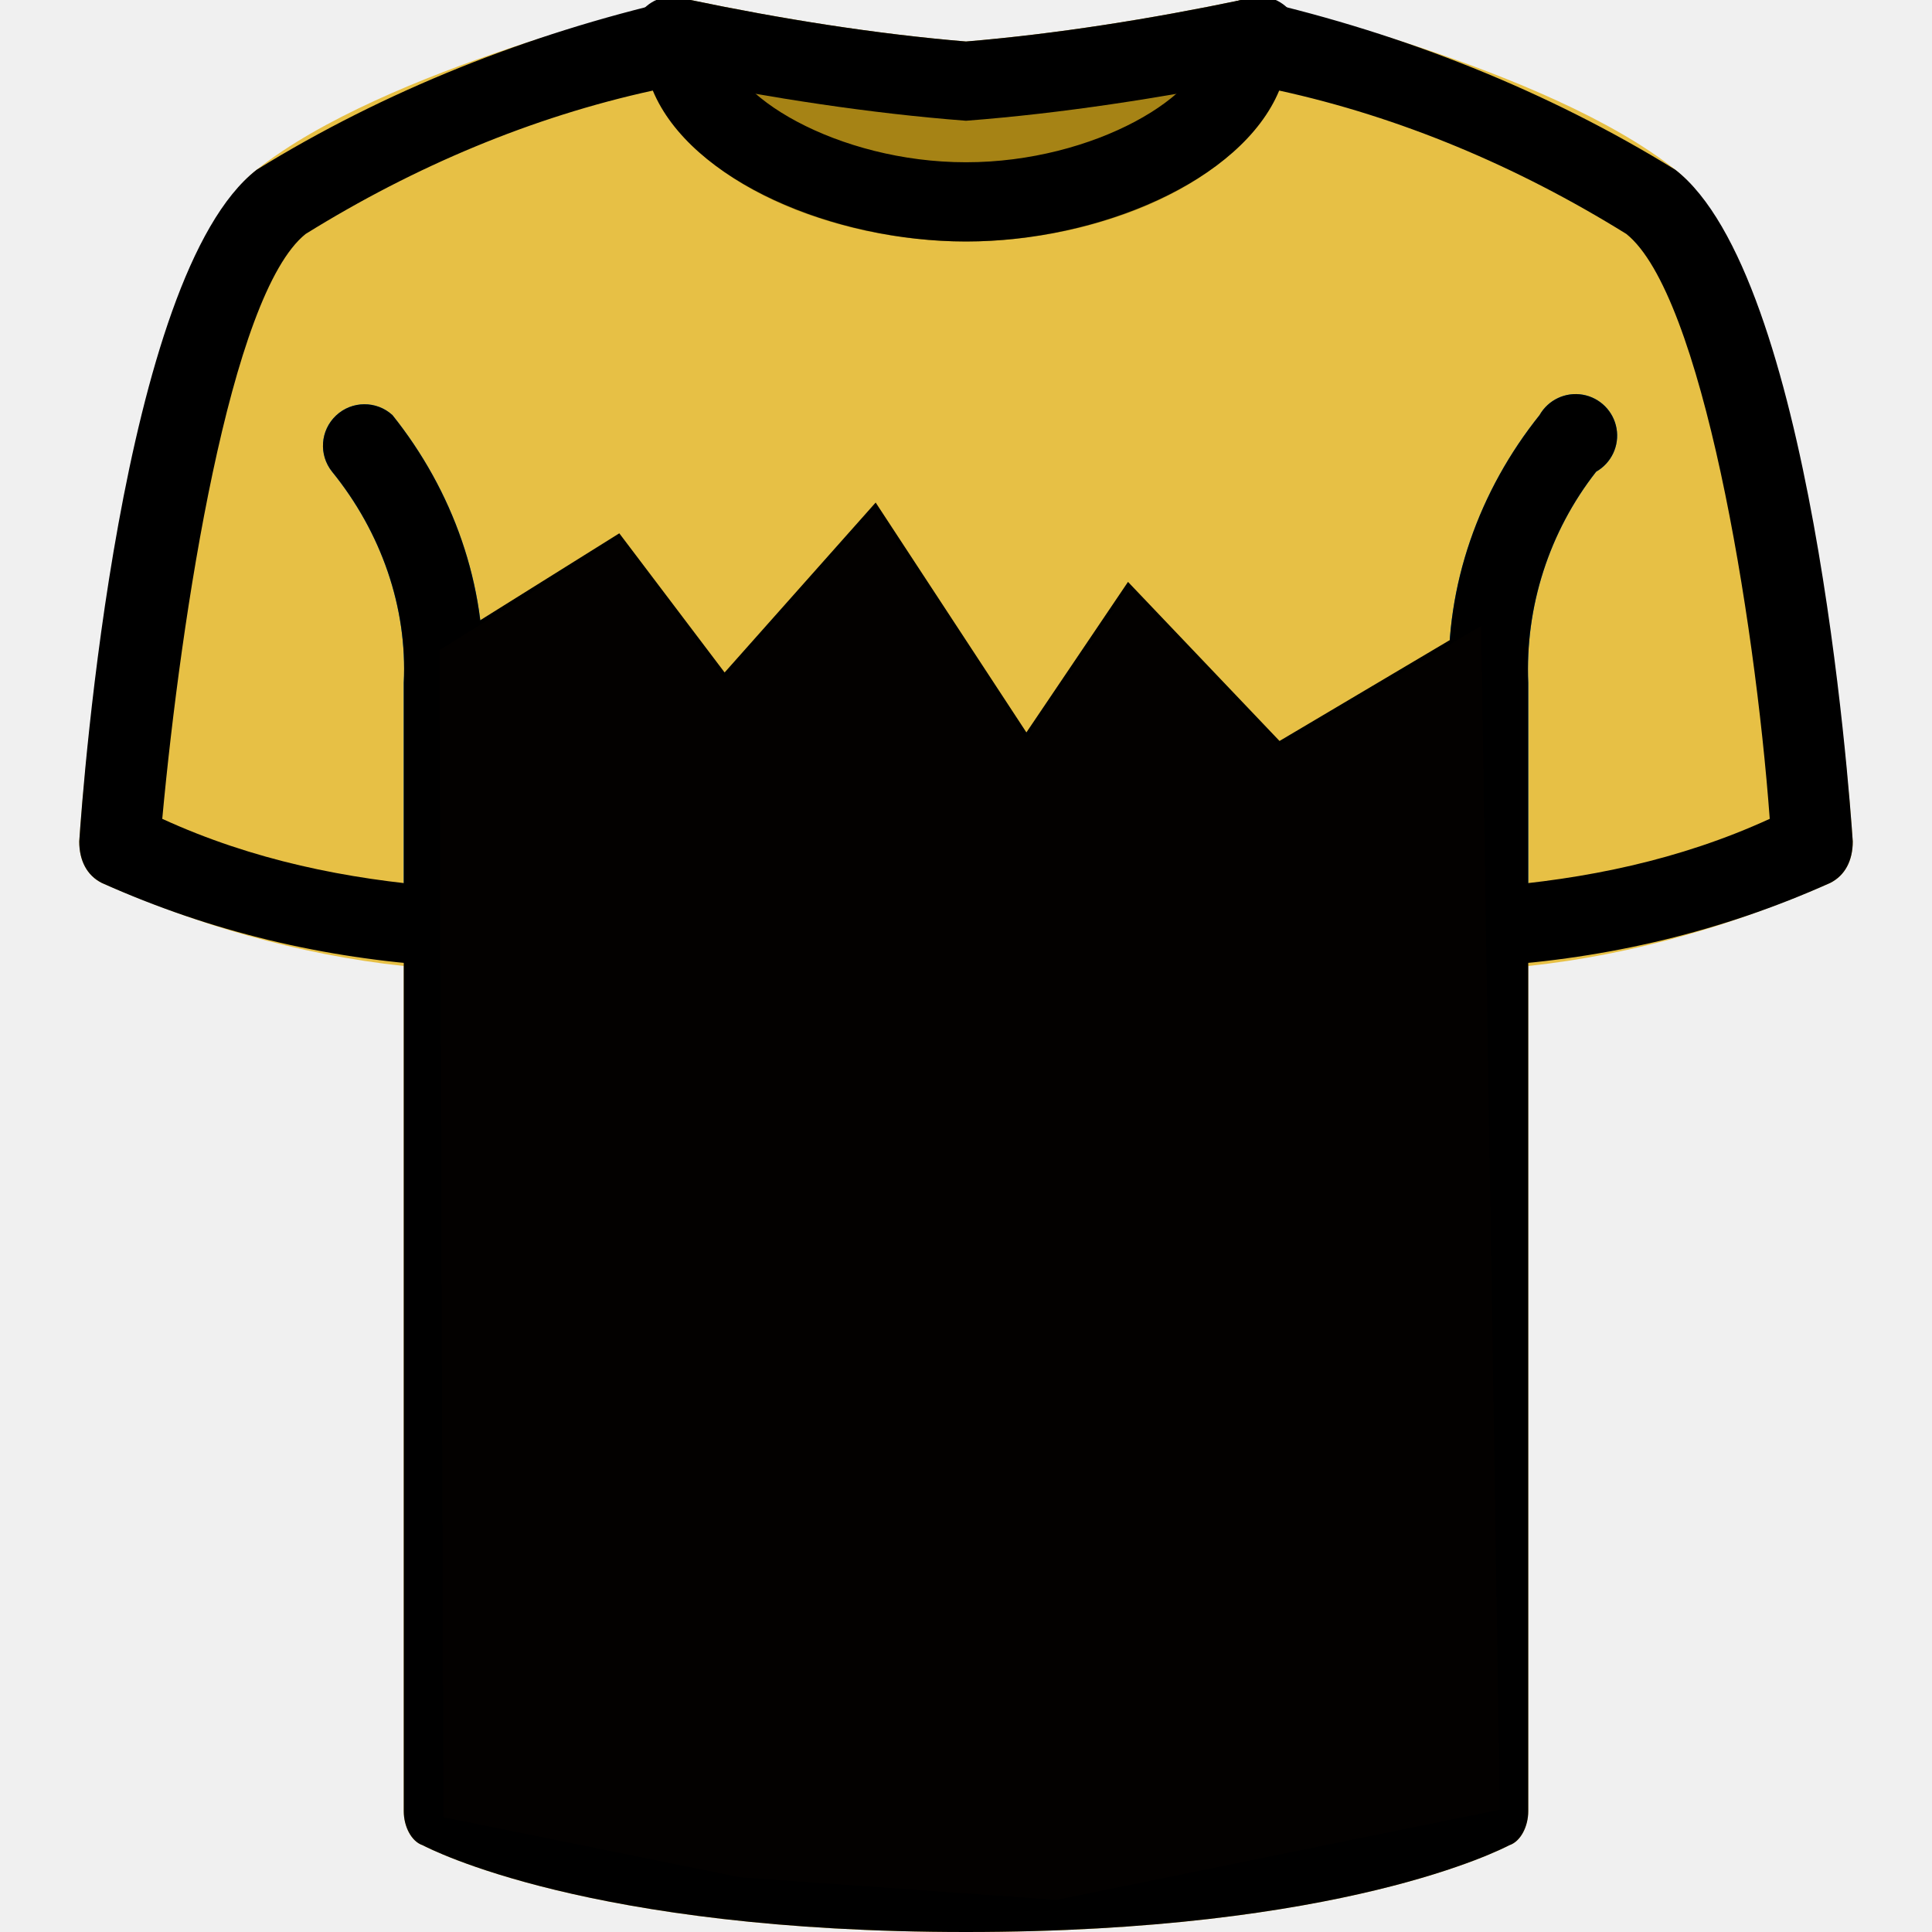
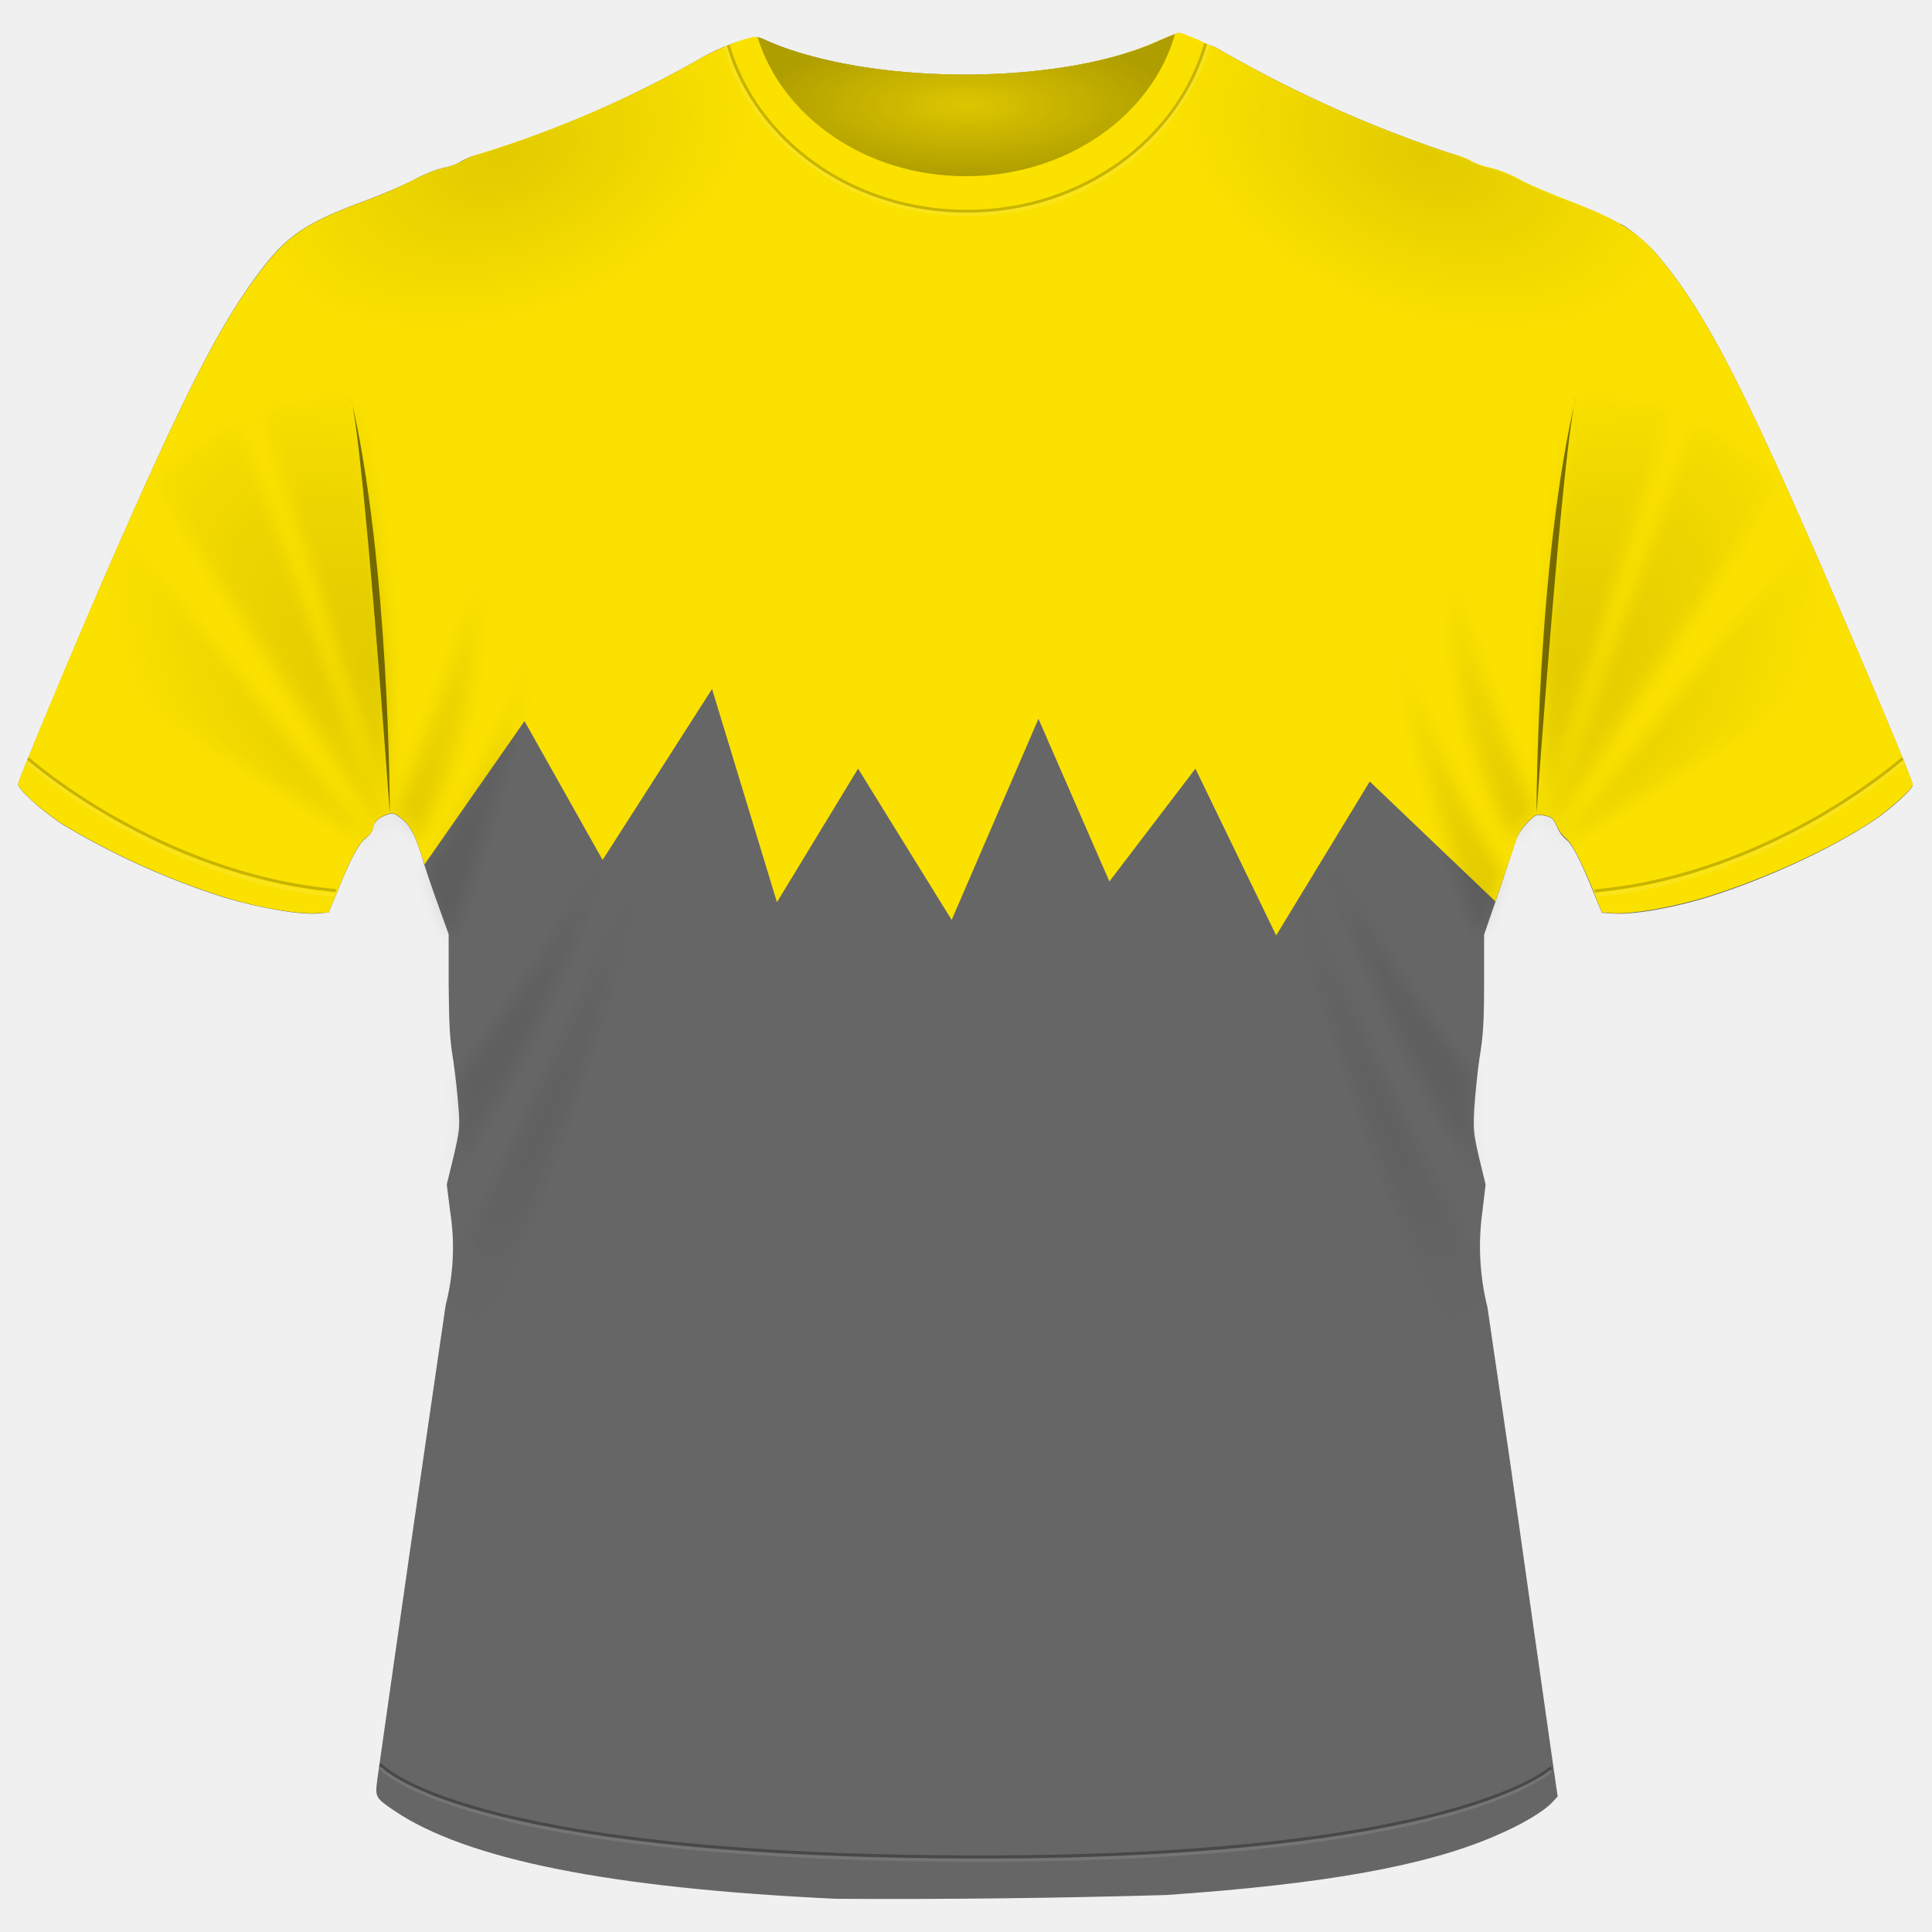
- <svg xmlns="http://www.w3.org/2000/svg" version="1" viewBox="0 0 512 512">
-   <path fill="#e7c045" d="M444 45C410 18 336 1 333 0a11 11 0 0 0-13 11c0 14-30 32-64 32s-64-18-64-32c0-4-1-7-4-9s-6-2-9-2c-3 1-77 18-111 45-35 28-46 163-47 178 0 5 2 9 6 11 25 11 52 19 80 22v224c0 4 2 8 5 9 2 1 44 23 144 23s142-22 144-23c3-1 5-5 5-9V256c28-3 55-11 80-22 4-2 6-6 6-11-1-15-12-150-47-178z" />
-   <g fill="#0288d1">
-     <path d="M117 256c-6 0-10-5-10-11v-64c1-20-6-40-19-56a11 11 0 0 1 16-15c16 20 25 45 24 71v64c0 6-5 11-11 11zM395 256c-6 0-11-5-11-11v-64c-1-26 8-51 24-71a11 11 0 1 1 15 15 85 85 0 0 0-18 56v64c0 6-4 11-10 11z" />
+ <svg xmlns="http://www.w3.org/2000/svg" xmlns:xlink="http://www.w3.org/1999/xlink" width="512" height="512" version="1.1" id="svg162">
+   <defs id="defs120">
+     <linearGradient id="e">
+       <stop offset="0" id="stop2" />
+       <stop offset=".6" stop-opacity=".6" id="stop4" />
+       <stop offset="1" stop-opacity="0" id="stop6" />
+     </linearGradient>
+     <linearGradient id="b">
+       <stop offset="0" id="stop9" />
+       <stop offset=".7" id="stop11" />
+       <stop offset="1" stop-opacity="0" id="stop13" />
+     </linearGradient>
+     <linearGradient id="l">
+       <stop offset="0" id="stop16" />
+       <stop offset="1" stop-opacity="0" id="stop18" />
+     </linearGradient>
+     <linearGradient id="j">
+       <stop offset="0" id="stop21" />
+       <stop offset=".5" stop-opacity=".6" id="stop23" />
+       <stop offset="1" stop-opacity="0" id="stop25" />
+     </linearGradient>
+     <linearGradient id="i">
+       <stop offset="0" stop-opacity=".4" id="stop28" />
+       <stop offset="1" id="stop30" />
+     </linearGradient>
+     <filter id="r" width="1.3" height="1.1" x="-.1" y="0" color-interpolation-filters="sRGB">
+       <feGaussianBlur stdDeviation="4" id="feGaussianBlur33" />
+     </filter>
+     <linearGradient id="k">
+       <stop offset="0" id="stop36" />
+       <stop offset=".5" stop-opacity=".6" id="stop38" />
+       <stop offset="1" stop-opacity="0" id="stop40" />
+     </linearGradient>
+     <filter id="t" width="1.3" height="1.1" x="-.1" y="0" color-interpolation-filters="sRGB">
+       <feGaussianBlur stdDeviation="4" id="feGaussianBlur43" />
+     </filter>
+     <linearGradient id="m">
+       <stop offset="0" id="stop46" />
+       <stop offset="1" stop-opacity="0" id="stop48" />
+     </linearGradient>
+     <linearGradient id="n">
+       <stop offset="0" id="stop51" />
+       <stop offset=".5" stop-opacity=".6" id="stop53" />
+       <stop offset="1" stop-opacity="0" id="stop55" />
+     </linearGradient>
+     <filter id="x" width="1.3" height="1.1" x="-.1" y="0" color-interpolation-filters="sRGB">
+       <feGaussianBlur stdDeviation="4" id="feGaussianBlur58" />
+     </filter>
+     <linearGradient id="o">
+       <stop offset="0" id="stop61" />
+       <stop offset=".5" stop-opacity=".6" id="stop63" />
+       <stop offset="1" stop-opacity="0" id="stop65" />
+     </linearGradient>
+     <filter id="z" width="1.3" height="1.1" x="-.1" y="0" color-interpolation-filters="sRGB">
+       <feGaussianBlur stdDeviation="4" id="feGaussianBlur68" />
+     </filter>
+     <linearGradient id="a">
+       <stop offset="0" stop-color="#d62626" id="stop71" />
+       <stop offset=".7" stop-color="#c52b2b" id="stop73" />
+       <stop offset="1" stop-color="#b62424" id="stop75" />
+     </linearGradient>
+     <linearGradient id="c">
+       <stop offset="0" id="stop78" />
+       <stop offset=".5" stop-opacity=".6" id="stop80" />
+       <stop offset="1" stop-opacity="0" id="stop82" />
+     </linearGradient>
+     <linearGradient id="d">
+       <stop offset="0" id="stop85" />
+       <stop offset=".5" stop-opacity=".6" id="stop87" />
+       <stop offset="1" stop-opacity="0" id="stop89" />
+     </linearGradient>
+     <linearGradient id="f">
+       <stop offset="0" id="stop92" />
+       <stop offset=".6" stop-opacity=".6" id="stop94" />
+       <stop offset="1" stop-opacity="0" id="stop96" />
+     </linearGradient>
+     <linearGradient id="g">
+       <stop offset="0" stop-color="#d62626" id="stop99" />
+       <stop offset=".7" stop-color="#c52b2b" id="stop101" />
+       <stop offset="1" stop-color="#b62424" id="stop103" />
+     </linearGradient>
+     <linearGradient id="h">
+       <stop offset="0" stop-color="#d62626" id="stop106" />
+       <stop offset=".7" stop-color="#c52b2b" id="stop108" />
+       <stop offset="1" stop-color="#b62424" id="stop110" />
+     </linearGradient>
+     <radialGradient id="p" cx="482.9" cy="206.2" r="105" fx="482.9" fy="206.2" gradientTransform="matrix(.8 0 0 -.27222 -99.5 1848.7)" gradientUnits="userSpaceOnUse" xlink:href="#i" />
+     <radialGradient id="q" cx="239" cy="514" r="95" fx="239" fy="514" gradientTransform="matrix(-1.07766 -1.42692 .96038 -.72532 -50.4 1203.7)" gradientUnits="userSpaceOnUse" xlink:href="#j" />
+     <radialGradient id="s" cx="239" cy="514" r="95" fx="239" fy="514" gradientTransform="matrix(-1.07766 -1.42692 .96038 -.72532 -63 863)" gradientUnits="userSpaceOnUse" xlink:href="#k" />
+     <radialGradient id="u" cx="242" cy="232" r="132.7" fx="242" fy="232" gradientTransform="matrix(.74953 .27966 .17284 -.46323 -120.6 1811.7)" gradientUnits="userSpaceOnUse" xlink:href="#l" />
+     <radialGradient id="v" cx="242" cy="232" r="132.7" fx="242" fy="232" gradientTransform="matrix(-.74953 .27966 -.17284 -.46323 693.5 1811.7)" gradientUnits="userSpaceOnUse" xlink:href="#m" />
+     <radialGradient id="w" cx="264.1" cy="512.8" r="95" fx="264.1" fy="512.8" gradientTransform="matrix(.6022 2.36645 -1.09438 .27849 619.9 -159.6)" gradientUnits="userSpaceOnUse" xlink:href="#n" />
+     <radialGradient id="y" cx="264.1" cy="512.8" r="95" fx="264.1" fy="512.8" gradientTransform="matrix(.6022 2.36645 -1.09438 .27849 435 -593)" gradientUnits="userSpaceOnUse" xlink:href="#o" />
+   </defs>
+   <g id="g993">
+     <path id="path122" d="M221.6 503.2c-59.9-2.8-98-10.4-117.2-23.4-5-3.4-5-3.6-4.4-8.3a26844 26844 0 0 1 18.1-125.6 61 61 0 0 0 1.2-24.8l-.9-7.2 1.8-7.4c1.6-6.8 1.7-8 1.3-12.9-.2-3-.8-8.7-1.4-12.7-1-5.9-1.1-10-1.2-20.3v-13l-2.8-7.8c-1.6-4.4-3.5-10-4.3-12.7-1.8-5.9-3.2-8.5-5.6-10.3-1.7-1.3-2-1.4-3.6-.9-2.3.8-3.4 1.8-3.8 3.6-.1.9-1 2-1.9 2.7-1.7 1.2-3.8 5-7.3 13.6l-2.5 6-2.8.3c-5.4.3-14.8-1.3-24.7-4.2a201 201 0 0 1-43.5-19.7c-5.7-3.9-11.3-9-11.3-10.4 0-.9 13.9-34.1 22.8-54.7 21.6-49.6 31-68 42.3-82.5C76.6 62 81.8 58.7 97.3 53c4-1.5 9.6-3.9 12.3-5.3 2.8-1.5 6.2-2.9 7.9-3.2 1.6-.3 3.8-1 4.8-1.8 1-.6 3.1-1.5 4.7-1.8a292 292 0 0 0 57.2-24.6 51.8 51.8 0 0 1 16-6.5c.6 0 2 .4 2.8.9a64 64 0 0 0 6.2 2.4c28.8 9.7 74 8.7 98-2.3 2.4-1.1 4.7-2 5-2 .5 0 2.7.8 5 1.8s4.4 1.8 4.7 1.8a329.4 329.4 0 0 0 61.8 28c2.4.7 5.2 1.7 6.2 2.4a18 18 0 0 0 5 1.8c1.8.3 5.2 1.7 7.6 3 2.3 1.3 8.6 4 13.8 6a86.7 86.7 0 0 1 12.9 5.7c1.1 0 7.3 5 9.8 8 13.6 16 24.4 37.4 52.9 104.3 9.9 23.2 15 35.6 15 36.5 0 1-6 6.5-10.4 9.4-11 7.3-27.4 15-43 20-9.5 3-20.5 5-26.1 4.6l-2.9-.2-2.7-6.6c-3.3-8-5.4-12-7-13a8.3 8.3 0 0 1-2.1-3c-1.2-2.6-1.3-2.7-3.8-3.2-1.7-.3-2-.2-4 1.8a14.3 14.3 0 0 0-3 4.3l-4.6 13.9-4 11.6v12.6c0 10.2-.2 14.1-1.2 20-.6 4.1-1.2 10.2-1.4 13.5-.3 5.6-.2 6.6 1.3 13.1l1.7 7-.8 6.8a67 67 0 0 0 1.3 25.8l6 41a56564.9 56564.9 0 0 0 12 84.5l.6 4.1-1.5 1.6c-2.4 2.5-8.3 6-15.2 8.9-18.3 7.9-45.1 12.7-87 15.6a2531.3 2531.3 0 0 1-87.5 1z" fill="#666" />
+     <path style="fill:#fae100;fill-opacity:1" id="path124" d="M312.3 8.7c-.4 0-2.7 1-5.1 2-24 11.1-69.2 12.1-98 2.4a64 64 0 0 1-6.2-2.4c-.9-.5-2.2-.9-2.8-.9-2.6 0-11.4 3.6-16 6.5A292 292 0 0 1 127 40.8c-1.6.4-3.7 1.3-4.7 2-1 .6-3.2 1.4-4.8 1.7-1.7.3-5 1.7-8 3.2A122 122 0 0 1 97.4 53c-15.5 5.7-20.7 9-27.4 17.6C58.7 85 49.2 103.5 27.6 153c-9 20.6-22.8 53.8-22.8 54.7 0 1.5 5.6 6.5 11.3 10.4a201 201 0 0 0 43.5 19.7c10 3 19.3 4.5 24.7 4.2l2.8-.2 2.5-6c3.5-8.7 5.6-12.5 7.3-13.7.9-.6 1.8-1.8 2-2.7.3-1.8 1.4-2.8 3.7-3.6 1.5-.5 2-.4 3.6.9 2.4 1.8 3.8 4.4 5.6 10.3l.7 2.1 26.5-38 20.7 36.8 29-45.3 17.2 56.5 21.5-35.4 24.8 40.1 23-53.3 18.8 43.1 22.8-29.9 21.4 44.2 24.8-40.8 33.3 31.8 1-2.9 4.7-13.9c.4-1.2 1.7-3.2 2.9-4.3 2-2 2.3-2.1 4-1.8 2.5.5 2.6.6 3.8 3.1a8.3 8.3 0 0 0 2.2 3c1.5 1.1 3.6 5 7 13.1l2.6 6.6 2.9.2c5.6.3 16.6-1.7 26.1-4.7 15.6-5 32-12.6 43-19.9 4.4-3 10.4-8.4 10.4-9.4 0-.9-5.1-13.3-15-36.5-28.5-66.9-39.3-88.2-53-104.3a36.7 36.7 0 0 0-11.7-9c-.8-.6-5.7-2.8-10.9-4.8s-11.5-4.6-13.8-6a34.2 34.2 0 0 0-7.6-3 18 18 0 0 1-5-1.7c-1-.7-3.8-1.7-6.2-2.3a329.4 329.4 0 0 1-61.8-28c-.3 0-2.4-.9-4.7-2-2.3-1-4.5-1.8-5-1.8z" fill="#ffda00" />
+     <path id="path126" transform="matrix(.6586 0 0 -.6586 67.2 1208.4)" overflow="visible" opacity=".3" color="#000" d="M370.8 1821.1c-1.4-.5-3.9-1.5-6.5-2.7-36.4-16.7-105-18.3-148.7-3.5-3.7 1.3-8 3-9.4 3.7-1 .5-2.4 1-3.4 1.2 10-32.2 43.7-55.9 83.8-55.9 40.7 0 74.8 24.4 84.2 57.2z" fill="url(#p)" style="marker:none" />
+     <path id="path128" overflow="visible" opacity=".2" color="#000" d="M193 12c7.4 25.3 32.9 44 63.2 44 30.4 0 56-18.9 63.3-44.4" stroke-width=".79" stroke="#000" fill="none" style="marker:none" />
+     <path id="path130" opacity=".3" d="M407.2 215.4s0-66 10.5-110.4c-3.5 11.8-10.5 110.4-10.5 110.4z" />
+     <path id="path132" transform="translate(1.7 -80.8) scale(.52688)" opacity=".1" filter="url(#r)" d="M176.3 350.3l-48.2 9.3 63 202.3c7.5-82.6-14.8-211.6-14.8-211.6zM116 365.2l-41.8 29.7 110.5 171.7 8.4 6.5zm-74.2 37.1l-19.5 75.2 166.1 104z" fill="url(#q)" />
+     <path id="path134" opacity=".3" d="M103.3 215.4s0-66-10.4-110.4c3.4 11.8 10.4 110.4 10.4 110.4z" />
+     <path id="path136" opacity=".3" d="M100.7 467.5s20.5 24.6 159.4 24.6c126.1 0 151-23.7 151-23.7" stroke-width=".79" stroke="#000" fill="none" />
+     <path id="path138" overflow="visible" opacity=".1" color="#000" d="M319.7 10.8c1.5.9-.4 2.8-.4 4a64.6 64.6 0 0 1-50.5 40.9c-4.2.7-8.4 1-12.6 1-23.8.3-48-12.3-59.5-33.5a44.5 44.5 0 0 1-4.5-11.4" stroke-width="1.054" stroke="#fff" fill="none" style="marker:none" />
+     <path id="path140" transform="matrix(-.52688 0 0 .52688 503.7 98.7)" opacity=".1" filter="url(#t)" d="M163.7 9.6L115.5 19l63 202.4C186 138.7 163.8 9.6 163.8 9.6zm-60.3 15L61.6 54.1 172.1 226l8.3 6.5zm-74.3 37L9.6 136.8l166.2 104z" fill="url(#s)" />
+     <path id="path142" transform="matrix(.6586 0 0 -.6586 67.2 1208.4)" overflow="visible" opacity=".1" color="#000" d="M195.4 1818.3c-5.6-2-13.1-5.4-17.8-8.3a441.7 441.7 0 0 0-86.8-37.3 26 26 0 0 1-7.2-2.8c-1.5-1-4.8-2.3-7.3-2.7-2.5-.5-7.6-2.5-12-4.8-4-2.2-12.5-5.8-18.7-8.1-23.1-8.5-31.2-13.6-41-26.1 16.9-28.7 68-36.9 119.2-17.8 54.9 20.5 89.2 64.6 76.5 98.6a41.6 41.6 0 0 1-5 9.3z" fill="url(#u)" style="marker:none" />
+     <path id="path144" transform="matrix(.6586 0 0 -.6586 67.2 1208.4)" overflow="visible" opacity=".1" color="#000" d="M378.2 1819.2a41.7 41.7 0 0 1-5.6-10.2c-12.7-34 21.6-78 76.5-98.6 51.1-19 102-11 119.1 17.6l-3.7 4.6a55.7 55.7 0 0 1-18 13.7c-1 1-8.5 4.2-16.4 7.2-8 3-17.4 7-21 9a52 52 0 0 1-11.5 4.6c-2.6.5-6 1.7-7.6 2.7-1.5 1-5.8 2.6-9.4 3.5a500.2 500.2 0 0 0-93.9 42.6 54 54 0 0 0-7.2 2.8l-1.3.5z" fill="url(#v)" style="marker:none" />
+     <path id="path146" opacity=".1" d="M7.4 202s34.5 30.9 81.6 35.2" stroke-width="1.054" stroke="#fff" fill="none" />
+     <path id="path148" opacity=".2" d="M7.4 201S41.9 231.7 89 236" stroke-width=".79" stroke="#000" fill="none" />
+     <path id="path150" opacity=".1" d="M504.2 202s-34.5 30.9-81.6 35.2" stroke-width="1.054" stroke="#fff" fill="none" />
+     <path id="path152" opacity=".2" d="M504.2 201s-34.5 30.8-81.6 35.1" stroke-width=".79" stroke="#000" fill="none" />
+     <path id="path154" transform="translate(1.7 -80.8) scale(.52688)" overflow="visible" opacity=".1" filter="url(#x)" color="#000" d="M236.9 443c-9.8 42.4-30.8 93.3-42.4 119.7 1 .2 2 .8 3.8 2a26 26 0 0 1 8.2 12.3c37.5-73.3 30.4-134 30.4-134zm31.3 25.3c-13 43.8-35.5 88.1-56.6 124.1l5.5 16 5.3 15v3c27.2-73.8 45.8-158 45.8-158zm35.7 108s-27.8 56.2-77.8 121c.6 5 1.2 10.1 1.4 13.4.6 9.4.4 11.4-2.6 24.4l-2.6 11.1c51-74.4 81.6-169.9 81.6-169.9zm18.4 1.8s-46.6 120.7-98.1 210.2a4854.8 4854.8 0 0 0-14.8 99.4l-2.6 18.3C236 836.6 304 669.2 322.2 578z" fill="url(#w)" style="marker:none" />
+     <path id="path156" transform="matrix(-.52688 0 0 .52688 412.4 147.6)" overflow="visible" opacity=".1" filter="url(#z)" color="#000" d="M52 9.6C42.3 52 21.3 102.8 9.7 129.3c1 .1 2 .7 3.8 2a26 26 0 0 1 8.3 12.3C59 70.3 52 9.6 52 9.6zM83.5 35c-13 43.7-35.5 88-56.6 124l5.5 16.1 5.3 15v2.9c27.2-73.7 45.8-158 45.8-158zm35.7 108S91.2 199 41.3 263.8c.6 5.1 1.1 10.2 1.3 13.4.7 9.4.5 11.4-2.5 24.4l-2.6 11.2c51-74.5 81.6-169.9 81.6-169.9zm18.3 1.7S91 265.3 39.4 355a4854.8 4854.8 0 0 0-14.8 99.4L22 472.6c29-69.4 97-236.9 115.4-328z" fill="url(#y)" style="marker:none" />
+     <path id="path158" opacity=".1" d="M100.7 468.4S121.2 493 260 493c126.1 0 151-23.7 151-23.7" stroke-width=".79" stroke="#fff" fill="none" />
+     <path id="path160" opacity=".3" d="M407.2 215.4s0-66 10.5-110.4c-3.5 11.8-10.5 110.4-10.5 110.4zM103.3 215.4s0-66-10.4-110.4c3.4 11.8 10.4 110.4 10.4 110.4z" />
  </g>
-   <path fill="#a68315" d="M337 3c-2-3-5-3-8-3-24 5-49 9-73 11-24-2-49-6-73-11-3 0-6 0-8 3-3 2-4 5-4 8 0 32 44 53 85 53s85-21 85-53c0-3-1-6-4-8z" />
-   <path d="M395 256a11 11 0 0 1 0-21c25-2 50-7 74-18-4-54-18-139-38-155-29-18-60-31-92-38-10 24-48 40-83 40s-73-16-83-40c-32 7-63 20-92 38-20 16-33 101-38 155 24 11 49 16 74 18a11 11 0 0 1 0 21c-31-2-61-9-90-22-4-2-6-6-6-11 1-15 11-150 47-178 34-21 72-36 111-45 3 0 6 0 9 2s4 6 4 9c0 14 30 32 64 32s64-18 64-32a11 11 0 0 1 13-11c39 9 77 24 111 45 36 28 46 163 47 178 0 5-2 9-6 11-29 13-59 20-90 22z" />
-   <path d="M256 512c-100 0-142-22-144-23-3-1-5-5-5-9V181c1-20-6-40-19-56a11 11 0 0 1 16-15c16 20 25 45 24 71v292c41 13 85 19 128 18 43 1 87-5 128-18V181c-1-26 8-51 24-71a11 11 0 1 1 15 15 85 85 0 0 0-18 56v299c0 4-2 8-5 9-2 1-44 23-144 23zM256 32c-26-2-51-6-77-11a11 11 0 1 1 4-21c24 5 49 9 73 11 24-2 49-6 73-11a11 11 0 1 1 4 21c-26 5-51 9-77 11z" />
-   <path fill="#030100" stroke="#000" stroke-width="1" d="M116 172l48-30 28 37 40-45 40 61 27-40 40 42 54-32 5 315-118 24-84-6-79-16z" />
</svg>
